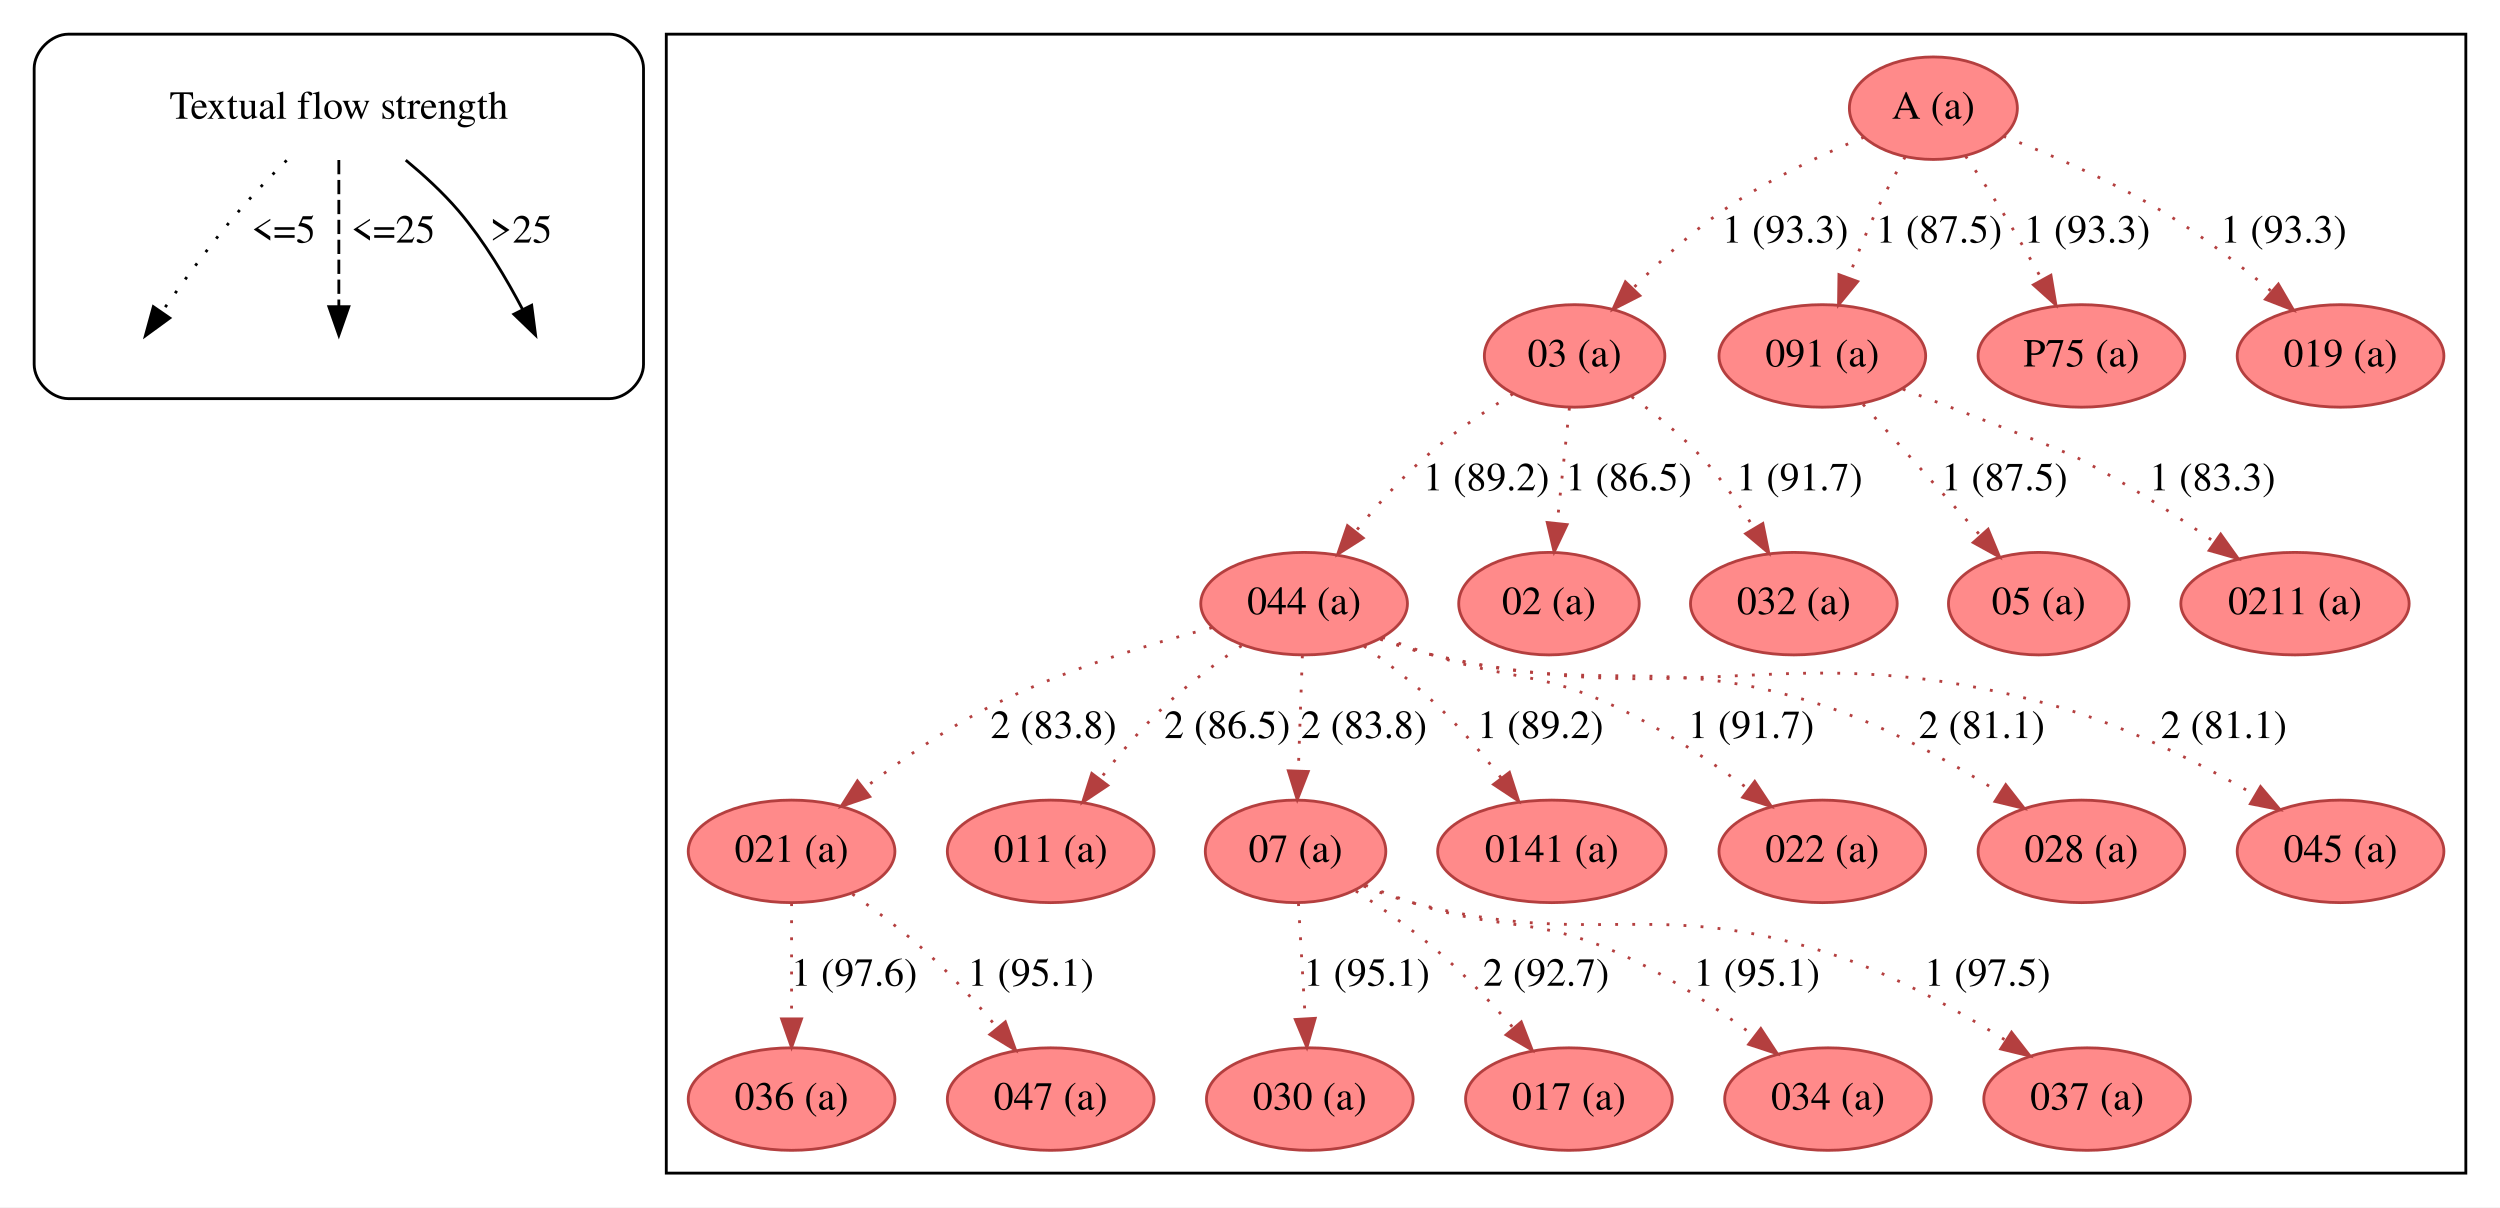
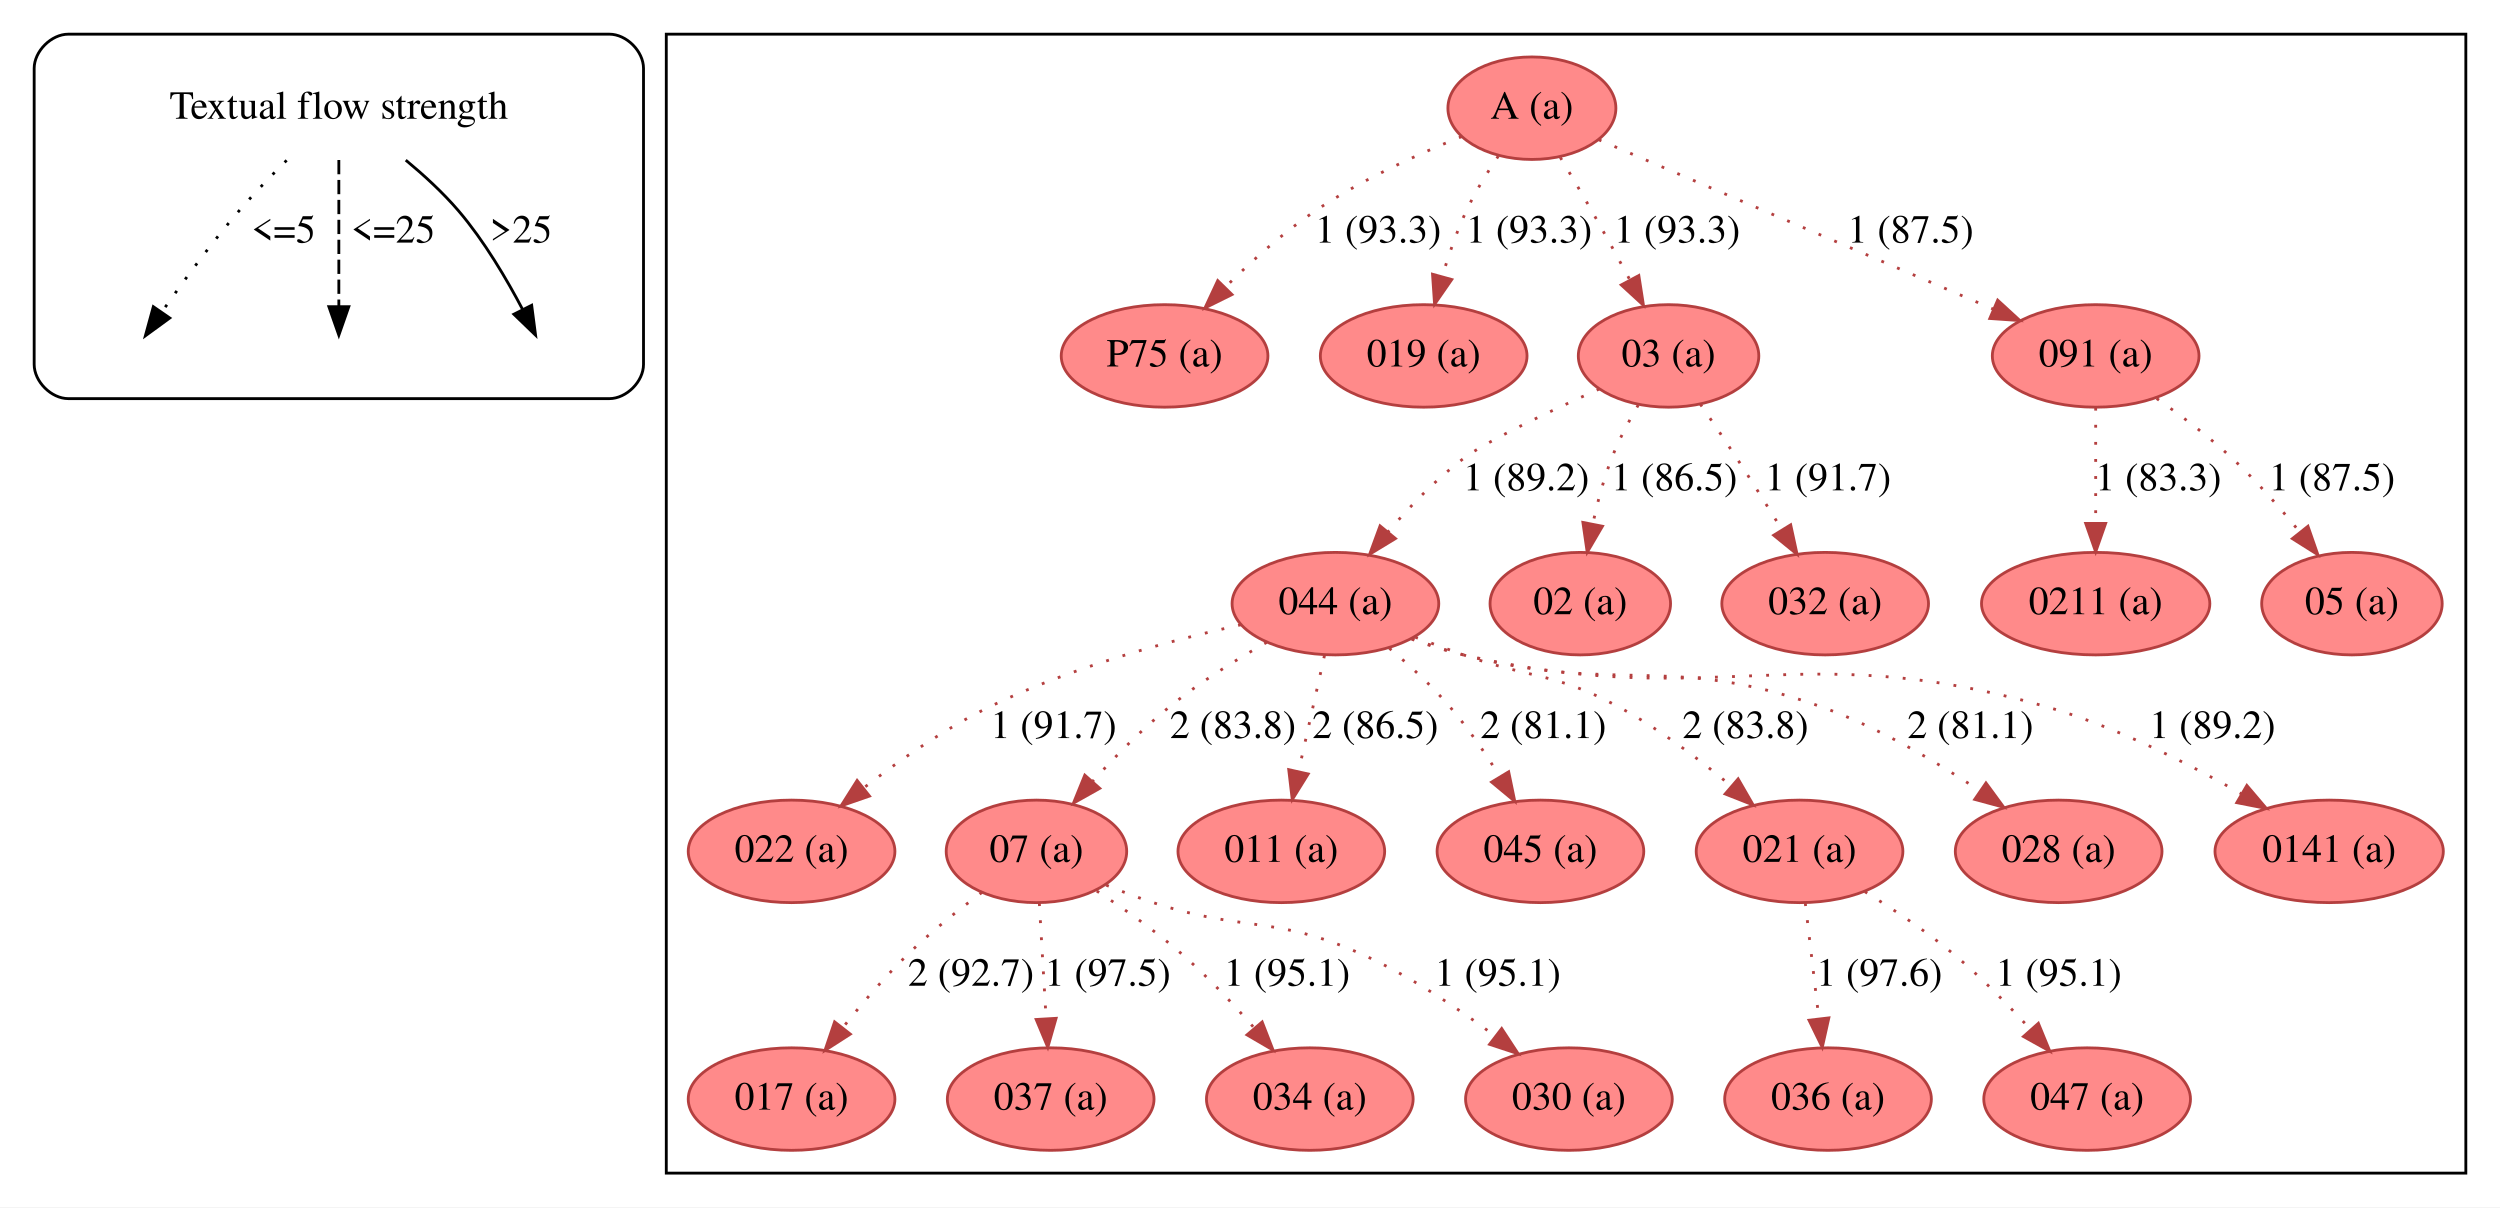
<svg xmlns="http://www.w3.org/2000/svg" width="878pt" height="424pt" viewBox="0.00 0.00 878.00 424.00">
  <g id="graph0" class="graph" transform="scale(1 1) rotate(0) translate(4 420)">
    <polygon fill="white" stroke="none" points="-4,4 -4,-420 874,-420 874,4 -4,4" />
    <g id="clust1" class="cluster">
      <path fill="none" stroke="black" d="M20,-280C20,-280 210,-280 210,-280 216,-280 222,-286 222,-292 222,-292 222,-396 222,-396 222,-402 216,-408 210,-408 210,-408 20,-408 20,-408 14,-408 8,-402 8,-396 8,-396 8,-292 8,-292 8,-286 14,-280 20,-280" />
    </g>
    <g id="clust2" class="cluster">
      <polygon fill="none" stroke="black" points="230,-8 230,-408 862,-408 862,-8 230,-8" />
    </g>
    <g id="node1" class="node">
      <text text-anchor="middle" x="115" y="-378.3" font-family="Times,serif" font-size="14.00">Textual flow strength</text>
    </g>
    <g id="edge1" class="edge">
      <path fill="none" stroke="black" stroke-dasharray="1,5" d="M96.666,-363.686C91.132,-358.194 85.161,-351.989 80,-346 70.171,-334.593 60.072,-320.779 52.914,-310.563" />
      <polygon fill="black" stroke="black" points="55.614,-308.314 47.056,-302.068 49.851,-312.288 55.614,-308.314" />
      <text text-anchor="middle" x="95.5" y="-334.8" font-family="Times,serif" font-size="14.00">&lt;=5  </text>
    </g>
    <g id="edge2" class="edge">
      <path fill="none" stroke="black" stroke-dasharray="5,2" d="M115,-363.799C115,-348.794 115,-327.174 115,-312.409" />
      <polygon fill="black" stroke="black" points="118.5,-312.293 115,-302.293 111.5,-312.293 118.5,-312.293" />
      <text text-anchor="middle" x="134" y="-334.8" font-family="Times,serif" font-size="14.00">  &lt;=25</text>
    </g>
    <g id="edge3" class="edge">
      <path fill="none" stroke="black" d="M138.503,-363.76C144.906,-358.462 151.567,-352.344 157,-346 166.087,-335.39 174.095,-321.689 179.546,-311.313" />
      <polygon fill="black" stroke="black" points="182.722,-312.789 184.091,-302.283 176.469,-309.642 182.722,-312.789" />
      <text text-anchor="middle" x="179" y="-334.8" font-family="Times,serif" font-size="14.00">&gt;25</text>
    </g>
    <g id="node5" class="node">
+       <ellipse fill="#ff8a8a" stroke="#b43f3f" cx="465" cy="-208" rx="36.294" ry="18" />
+       <text text-anchor="middle" x="465" y="-204.3" font-family="Times,serif" font-size="14.00">044 (a)</text>
+     </g>
+     <g id="node6" class="node">
      <ellipse fill="#ff8a8a" stroke="#b43f3f" cx="274" cy="-121" rx="36.294" ry="18" />
-       <text text-anchor="middle" x="274" y="-117.3" font-family="Times,serif" font-size="14.00">021 (a)</text>
-     </g>
-     <g id="node6" class="node">
+       <text text-anchor="middle" x="274" y="-117.3" font-family="Times,serif" font-size="14.00">022 (a)</text>
+     </g>
+     <g id="edge4" class="edge">
+       <path fill="none" stroke="#b43f3f" stroke-dasharray="1,5" d="M431.799,-200.586C406.844,-195.017 372.244,-185.675 344,-172 328.122,-164.312 311.993,-153.073 299.225,-143.197" />
+       <polygon fill="#b43f3f" stroke="#b43f3f" points="301.366,-140.428 291.357,-136.955 297.016,-145.912 301.366,-140.428" />
+       <text text-anchor="middle" x="366" y="-160.8" font-family="Times,serif" font-size="14.00">1 (91.7)</text>
+     </g>
+     <g id="node7" class="node">
+       <ellipse fill="#ff8a8a" stroke="#b43f3f" cx="360" cy="-121" rx="31.695" ry="18" />
+       <text text-anchor="middle" x="360" y="-117.3" font-family="Times,serif" font-size="14.00">07 (a)</text>
+     </g>
+     <g id="edge5" class="edge">
+       <path fill="none" stroke="#b43f3f" stroke-dasharray="1,5" d="M440.887,-194.418C430.07,-188.289 417.428,-180.427 407,-172 397.351,-164.203 387.776,-154.477 379.811,-145.681" />
+       <polygon fill="#b43f3f" stroke="#b43f3f" points="382.231,-143.134 372.993,-137.947 376.98,-147.763 382.231,-143.134" />
+       <text text-anchor="middle" x="429" y="-160.8" font-family="Times,serif" font-size="14.00">2 (83.8)</text>
+     </g>
+     <g id="node8" class="node">
+       <ellipse fill="#ff8a8a" stroke="#b43f3f" cx="446" cy="-121" rx="36.294" ry="18" />
+       <text text-anchor="middle" x="446" y="-117.3" font-family="Times,serif" font-size="14.00">011 (a)</text>
+     </g>
+     <g id="edge6" class="edge">
+       <path fill="none" stroke="#b43f3f" stroke-dasharray="1,5" d="M461.155,-189.799C458.554,-178.163 455.064,-162.548 452.088,-149.237" />
+       <polygon fill="#b43f3f" stroke="#b43f3f" points="455.436,-148.171 449.839,-139.175 448.605,-149.698 455.436,-148.171" />
+       <text text-anchor="middle" x="479" y="-160.8" font-family="Times,serif" font-size="14.00">2 (86.5)</text>
+     </g>
+     <g id="node9" class="node">
+       <ellipse fill="#ff8a8a" stroke="#b43f3f" cx="537" cy="-121" rx="36.294" ry="18" />
+       <text text-anchor="middle" x="537" y="-117.3" font-family="Times,serif" font-size="14.00">045 (a)</text>
+     </g>
+     <g id="edge7" class="edge">
+       <path fill="none" stroke="#b43f3f" stroke-dasharray="1,5" d="M483.938,-192.329C490.965,-186.414 498.74,-179.274 505,-172 511.517,-164.428 517.687,-155.421 522.838,-147.152" />
+       <polygon fill="#b43f3f" stroke="#b43f3f" points="525.844,-148.945 527.996,-138.571 519.844,-145.338 525.844,-148.945" />
+       <text text-anchor="middle" x="538" y="-160.8" font-family="Times,serif" font-size="14.00">2 (81.1)</text>
+     </g>
+     <g id="node10" class="node">
+       <ellipse fill="#ff8a8a" stroke="#b43f3f" cx="628" cy="-121" rx="36.294" ry="18" />
+       <text text-anchor="middle" x="628" y="-117.3" font-family="Times,serif" font-size="14.00">021 (a)</text>
+     </g>
+     <g id="edge8" class="edge">
+       <path fill="none" stroke="#b43f3f" stroke-dasharray="1,5" d="M493.023,-196.218C498.631,-194.116 504.492,-191.958 510,-190 533.838,-181.528 541.708,-183.961 564,-172 578.197,-164.382 592.471,-153.604 603.925,-144.003" />
+       <polygon fill="#b43f3f" stroke="#b43f3f" points="606.433,-146.462 611.725,-137.283 601.864,-141.158 606.433,-146.462" />
+       <text text-anchor="middle" x="609" y="-160.8" font-family="Times,serif" font-size="14.00">2 (83.8)</text>
+     </g>
+     <g id="node11" class="node">
+       <ellipse fill="#ff8a8a" stroke="#b43f3f" cx="719" cy="-121" rx="36.294" ry="18" />
+       <text text-anchor="middle" x="719" y="-117.3" font-family="Times,serif" font-size="14.00">028 (a)</text>
+     </g>
+     <g id="edge9" class="edge">
+       <path fill="none" stroke="#b43f3f" stroke-dasharray="1,5" d="M491.819,-195.778C497.73,-193.612 504.015,-191.542 510,-190 564.354,-175.999 582.084,-190.716 635,-172 654.929,-164.951 675.35,-152.925 691.067,-142.434" />
+       <polygon fill="#b43f3f" stroke="#b43f3f" points="693.473,-145.028 699.738,-136.484 689.512,-139.256 693.473,-145.028" />
+       <text text-anchor="middle" x="688" y="-160.8" font-family="Times,serif" font-size="14.00">2 (81.1)</text>
+     </g>
+     <g id="node12" class="node">
+       <ellipse fill="#ff8a8a" stroke="#b43f3f" cx="814" cy="-121" rx="40.094" ry="18" />
+       <text text-anchor="middle" x="814" y="-117.3" font-family="Times,serif" font-size="14.00">0141 (a)</text>
+     </g>
+     <g id="edge10" class="edge">
+       <path fill="none" stroke="#b43f3f" stroke-dasharray="1,5" d="M491.758,-195.527C497.673,-193.378 503.975,-191.376 510,-190 598.733,-169.728 626.422,-196.788 714,-172 738.396,-165.095 763.932,-152.218 783.092,-141.262" />
+       <polygon fill="#b43f3f" stroke="#b43f3f" points="785.093,-144.147 791.953,-136.073 781.555,-138.106 785.093,-144.147" />
+       <text text-anchor="middle" x="773" y="-160.8" font-family="Times,serif" font-size="14.00">1 (89.2)</text>
+     </g>
+     <g id="node22" class="node">
      <ellipse fill="#ff8a8a" stroke="#b43f3f" cx="274" cy="-34" rx="36.294" ry="18" />
-       <text text-anchor="middle" x="274" y="-30.3" font-family="Times,serif" font-size="14.00">036 (a)</text>
-     </g>
-     <g id="edge4" class="edge">
-       <path fill="none" stroke="#b43f3f" stroke-dasharray="1,5" d="M274,-102.799C274,-91.163 274,-75.548 274,-62.237" />
-       <polygon fill="#b43f3f" stroke="#b43f3f" points="277.5,-62.175 274,-52.175 270.5,-62.175 277.5,-62.175" />
-       <text text-anchor="middle" x="296" y="-73.8" font-family="Times,serif" font-size="14.00">1 (97.6)</text>
-     </g>
-     <g id="node7" class="node">
+       <text text-anchor="middle" x="274" y="-30.3" font-family="Times,serif" font-size="14.00">017 (a)</text>
+     </g>
+     <g id="edge20" class="edge">
+       <path fill="none" stroke="#b43f3f" stroke-dasharray="1,5" d="M340.839,-106.58C332.544,-100.403 322.939,-92.737 315,-85 306.92,-77.126 298.866,-67.728 292.062,-59.217" />
+       <polygon fill="#b43f3f" stroke="#b43f3f" points="294.631,-56.821 285.72,-51.09 289.113,-61.127 294.631,-56.821" />
+       <text text-anchor="middle" x="337" y="-73.8" font-family="Times,serif" font-size="14.00">2 (92.7)</text>
+     </g>
+     <g id="node23" class="node">
      <ellipse fill="#ff8a8a" stroke="#b43f3f" cx="365" cy="-34" rx="36.294" ry="18" />
-       <text text-anchor="middle" x="365" y="-30.3" font-family="Times,serif" font-size="14.00">047 (a)</text>
-     </g>
-     <g id="edge5" class="edge">
-       <path fill="none" stroke="#b43f3f" stroke-dasharray="1,5" d="M295.372,-106.006C303.992,-99.963 313.814,-92.554 322,-85 330.544,-77.115 339.076,-67.619 346.26,-59.029" />
-       <polygon fill="#b43f3f" stroke="#b43f3f" points="349.077,-61.114 352.692,-51.154 343.656,-56.685 349.077,-61.114" />
-       <text text-anchor="middle" x="358" y="-73.8" font-family="Times,serif" font-size="14.00">1 (95.1)</text>
-     </g>
-     <g id="node8" class="node">
-       <ellipse fill="#ff8a8a" stroke="#b43f3f" cx="675" cy="-382" rx="29.497" ry="18" />
-       <text text-anchor="middle" x="675" y="-378.3" font-family="Times,serif" font-size="14.00">A (a)</text>
-     </g>
-     <g id="node9" class="node">
-       <ellipse fill="#ff8a8a" stroke="#b43f3f" cx="549" cy="-295" rx="31.695" ry="18" />
-       <text text-anchor="middle" x="549" y="-291.3" font-family="Times,serif" font-size="14.00">03 (a)</text>
-     </g>
-     <g id="edge6" class="edge">
-       <path fill="none" stroke="#b43f3f" stroke-dasharray="1,5" d="M650.603,-371.817C635.634,-365.624 616.443,-356.651 601,-346 589.724,-338.223 578.591,-327.964 569.537,-318.764" />
-       <polygon fill="#b43f3f" stroke="#b43f3f" points="571.903,-316.174 562.464,-311.363 566.843,-321.01 571.903,-316.174" />
-       <text text-anchor="middle" x="623" y="-334.8" font-family="Times,serif" font-size="14.00">1 (93.3)</text>
-     </g>
-     <g id="node10" class="node">
-       <ellipse fill="#ff8a8a" stroke="#b43f3f" cx="636" cy="-295" rx="36.294" ry="18" />
-       <text text-anchor="middle" x="636" y="-291.3" font-family="Times,serif" font-size="14.00">091 (a)</text>
-     </g>
-     <g id="edge7" class="edge">
-       <path fill="none" stroke="#b43f3f" stroke-dasharray="1,5" d="M665.1,-364.899C661.694,-359.053 657.988,-352.328 655,-346 651.471,-338.527 648.1,-330.206 645.202,-322.531" />
-       <polygon fill="#b43f3f" stroke="#b43f3f" points="648.416,-321.128 641.694,-312.939 641.842,-323.533 648.416,-321.128" />
-       <text text-anchor="middle" x="677" y="-334.8" font-family="Times,serif" font-size="14.00">1 (87.5)</text>
-     </g>
-     <g id="node11" class="node">
-       <ellipse fill="#ff8a8a" stroke="#b43f3f" cx="727" cy="-295" rx="36.294" ry="18" />
-       <text text-anchor="middle" x="727" y="-291.3" font-family="Times,serif" font-size="14.00">P75 (a)</text>
-     </g>
-     <g id="edge8" class="edge">
-       <path fill="none" stroke="#b43f3f" stroke-dasharray="1,5" d="M686.301,-365.172C690.42,-359.237 695.035,-352.384 699,-346 703.829,-338.225 708.804,-329.58 713.195,-321.696" />
-       <polygon fill="#b43f3f" stroke="#b43f3f" points="716.288,-323.336 718.039,-312.887 710.154,-319.963 716.288,-323.336" />
-       <text text-anchor="middle" x="729" y="-334.8" font-family="Times,serif" font-size="14.00">1 (93.3)</text>
-     </g>
-     <g id="node12" class="node">
-       <ellipse fill="#ff8a8a" stroke="#b43f3f" cx="818" cy="-295" rx="36.294" ry="18" />
-       <text text-anchor="middle" x="818" y="-291.3" font-family="Times,serif" font-size="14.00">019 (a)</text>
-     </g>
-     <g id="edge9" class="edge">
-       <path fill="none" stroke="#b43f3f" stroke-dasharray="1,5" d="M699.609,-372.145C715.86,-365.843 737.334,-356.629 755,-346 768.576,-337.832 782.493,-327.083 793.782,-317.645" />
-       <polygon fill="#b43f3f" stroke="#b43f3f" points="796.163,-320.214 801.496,-311.06 791.618,-314.891 796.163,-320.214" />
-       <text text-anchor="middle" x="798" y="-334.8" font-family="Times,serif" font-size="14.00">1 (93.3)</text>
+       <text text-anchor="middle" x="365" y="-30.3" font-family="Times,serif" font-size="14.00">037 (a)</text>
+     </g>
+     <g id="edge21" class="edge">
+       <path fill="none" stroke="#b43f3f" stroke-dasharray="1,5" d="M361.012,-102.799C361.696,-91.163 362.615,-75.548 363.398,-62.237" />
+       <polygon fill="#b43f3f" stroke="#b43f3f" points="366.896,-62.364 363.99,-52.175 359.908,-61.953 366.896,-62.364" />
+       <text text-anchor="middle" x="385" y="-73.8" font-family="Times,serif" font-size="14.00">1 (97.5)</text>
+     </g>
+     <g id="node24" class="node">
+       <ellipse fill="#ff8a8a" stroke="#b43f3f" cx="456" cy="-34" rx="36.294" ry="18" />
+       <text text-anchor="middle" x="456" y="-30.3" font-family="Times,serif" font-size="14.00">034 (a)</text>
+     </g>
+     <g id="edge22" class="edge">
+       <path fill="none" stroke="#b43f3f" stroke-dasharray="1,5" d="M381.17,-107.089C390.674,-100.893 401.794,-93.07 411,-85 420.01,-77.102 429.026,-67.504 436.595,-58.837" />
+       <polygon fill="#b43f3f" stroke="#b43f3f" points="439.271,-61.094 443.099,-51.215 433.945,-56.551 439.271,-61.094" />
+       <text text-anchor="middle" x="448" y="-73.8" font-family="Times,serif" font-size="14.00">1 (95.1)</text>
+     </g>
+     <g id="node25" class="node">
+       <ellipse fill="#ff8a8a" stroke="#b43f3f" cx="547" cy="-34" rx="36.294" ry="18" />
+       <text text-anchor="middle" x="547" y="-30.3" font-family="Times,serif" font-size="14.00">030 (a)</text>
+     </g>
+     <g id="edge23" class="edge">
+       <path fill="none" stroke="#b43f3f" stroke-dasharray="1,5" d="M384.489,-109.139C389.871,-106.951 395.583,-104.78 401,-103 432.747,-92.571 443.504,-98.661 474,-85 490.675,-77.53 507.614,-66.208 520.972,-56.225" />
+       <polygon fill="#b43f3f" stroke="#b43f3f" points="523.393,-58.779 529.194,-49.913 519.13,-53.227 523.393,-58.779" />
+       <text text-anchor="middle" x="522" y="-73.8" font-family="Times,serif" font-size="14.00">1 (95.1)</text>
+     </g>
+     <g id="node26" class="node">
+       <ellipse fill="#ff8a8a" stroke="#b43f3f" cx="638" cy="-34" rx="36.294" ry="18" />
+       <text text-anchor="middle" x="638" y="-30.3" font-family="Times,serif" font-size="14.00">036 (a)</text>
+     </g>
+     <g id="edge24" class="edge">
+       <path fill="none" stroke="#b43f3f" stroke-dasharray="1,5" d="M630.024,-102.799C631.393,-91.163 633.23,-75.548 634.796,-62.237" />
+       <polygon fill="#b43f3f" stroke="#b43f3f" points="638.287,-62.516 635.979,-52.175 631.335,-61.698 638.287,-62.516" />
+       <text text-anchor="middle" x="656" y="-73.8" font-family="Times,serif" font-size="14.00">1 (97.6)</text>
+     </g>
+     <g id="node27" class="node">
+       <ellipse fill="#ff8a8a" stroke="#b43f3f" cx="729" cy="-34" rx="36.294" ry="18" />
+       <text text-anchor="middle" x="729" y="-30.3" font-family="Times,serif" font-size="14.00">047 (a)</text>
+     </g>
+     <g id="edge25" class="edge">
+       <path fill="none" stroke="#b43f3f" stroke-dasharray="1,5" d="M650.919,-106.848C660.859,-100.721 672.395,-93.02 682,-85 691.522,-77.049 701.074,-67.295 709.056,-58.519" />
+       <polygon fill="#b43f3f" stroke="#b43f3f" points="711.875,-60.615 715.899,-50.814 706.641,-55.967 711.875,-60.615" />
+       <text text-anchor="middle" x="719" y="-73.8" font-family="Times,serif" font-size="14.00">1 (95.1)</text>
    </g>
    <g id="node13" class="node">
-       <ellipse fill="#ff8a8a" stroke="#b43f3f" cx="454" cy="-208" rx="36.294" ry="18" />
-       <text text-anchor="middle" x="454" y="-204.3" font-family="Times,serif" font-size="14.00">044 (a)</text>
-     </g>
-     <g id="edge10" class="edge">
-       <path fill="none" stroke="#b43f3f" stroke-dasharray="1,5" d="M527.352,-281.681C517.327,-275.494 505.55,-267.51 496,-259 487.405,-251.341 479.021,-241.891 472.032,-233.276" />
-       <polygon fill="#b43f3f" stroke="#b43f3f" points="474.733,-231.049 465.797,-225.358 469.233,-235.38 474.733,-231.049" />
-       <text text-anchor="middle" x="518" y="-247.8" font-family="Times,serif" font-size="14.00">1 (89.2)</text>
+       <ellipse fill="#ff8a8a" stroke="#b43f3f" cx="534" cy="-382" rx="29.497" ry="18" />
+       <text text-anchor="middle" x="534" y="-378.3" font-family="Times,serif" font-size="14.00">A (a)</text>
    </g>
    <g id="node14" class="node">
-       <ellipse fill="#ff8a8a" stroke="#b43f3f" cx="540" cy="-208" rx="31.695" ry="18" />
-       <text text-anchor="middle" x="540" y="-204.3" font-family="Times,serif" font-size="14.00">02 (a)</text>
+       <ellipse fill="#ff8a8a" stroke="#b43f3f" cx="405" cy="-295" rx="36.294" ry="18" />
+       <text text-anchor="middle" x="405" y="-291.3" font-family="Times,serif" font-size="14.00">P75 (a)</text>
    </g>
    <g id="edge11" class="edge">
-       <path fill="none" stroke="#b43f3f" stroke-dasharray="1,5" d="M547.179,-276.799C545.947,-265.163 544.293,-249.548 542.884,-236.237" />
-       <polygon fill="#b43f3f" stroke="#b43f3f" points="546.352,-235.751 541.819,-226.175 539.391,-236.488 546.352,-235.751" />
-       <text text-anchor="middle" x="568" y="-247.8" font-family="Times,serif" font-size="14.00">1 (86.5)</text>
+       <path fill="none" stroke="#b43f3f" stroke-dasharray="1,5" d="M509.314,-372.013C493.899,-365.837 474.012,-356.812 458,-346 446.697,-338.368 435.515,-328.296 426.356,-319.193" />
+       <polygon fill="#b43f3f" stroke="#b43f3f" points="428.672,-316.556 419.18,-311.85 423.665,-321.448 428.672,-316.556" />
+       <text text-anchor="middle" x="480" y="-334.8" font-family="Times,serif" font-size="14.00">1 (93.3)</text>
    </g>
    <g id="node15" class="node">
-       <ellipse fill="#ff8a8a" stroke="#b43f3f" cx="626" cy="-208" rx="36.294" ry="18" />
-       <text text-anchor="middle" x="626" y="-204.3" font-family="Times,serif" font-size="14.00">032 (a)</text>
+       <ellipse fill="#ff8a8a" stroke="#b43f3f" cx="496" cy="-295" rx="36.294" ry="18" />
+       <text text-anchor="middle" x="496" y="-291.3" font-family="Times,serif" font-size="14.00">019 (a)</text>
    </g>
    <g id="edge12" class="edge">
-       <path fill="none" stroke="#b43f3f" stroke-dasharray="1,5" d="M569.055,-280.681C577.323,-274.636 586.663,-267.043 594,-259 600.733,-251.619 606.955,-242.659 612.088,-234.373" />
-       <polygon fill="#b43f3f" stroke="#b43f3f" points="615.109,-236.14 617.203,-225.754 609.09,-232.568 615.109,-236.14" />
-       <text text-anchor="middle" x="628" y="-247.8" font-family="Times,serif" font-size="14.00">1 (91.7)</text>
-     </g>
-     <g id="node26" class="node">
-       <ellipse fill="#ff8a8a" stroke="#b43f3f" cx="712" cy="-208" rx="31.695" ry="18" />
-       <text text-anchor="middle" x="712" y="-204.3" font-family="Times,serif" font-size="14.00">05 (a)</text>
-     </g>
-     <g id="edge24" class="edge">
-       <path fill="none" stroke="#b43f3f" stroke-dasharray="1,5" d="M650.295,-278.012C661.905,-265.028 678.429,-246.546 691.457,-231.976" />
-       <polygon fill="#b43f3f" stroke="#b43f3f" points="694.225,-234.131 698.281,-224.344 689.006,-229.465 694.225,-234.131" />
-       <text text-anchor="middle" x="700" y="-247.8" font-family="Times,serif" font-size="14.00">1 (87.5)</text>
-     </g>
-     <g id="node27" class="node">
-       <ellipse fill="#ff8a8a" stroke="#b43f3f" cx="802" cy="-208" rx="40.094" ry="18" />
-       <text text-anchor="middle" x="802" y="-204.3" font-family="Times,serif" font-size="14.00">0211 (a)</text>
-     </g>
-     <g id="edge25" class="edge">
-       <path fill="none" stroke="#b43f3f" stroke-dasharray="1,5" d="M664.277,-283.346C688.451,-274.181 720.227,-261.979 726,-259 742.505,-250.483 759.883,-239.24 773.849,-229.573" />
-       <polygon fill="#b43f3f" stroke="#b43f3f" points="775.899,-232.411 782.066,-223.796 771.873,-226.685 775.899,-232.411" />
-       <text text-anchor="middle" x="773" y="-247.8" font-family="Times,serif" font-size="14.00">1 (83.3)</text>
+       <path fill="none" stroke="#b43f3f" stroke-dasharray="1,5" d="M522.211,-365.19C518.255,-359.371 514.073,-352.589 511,-346 507.629,-338.772 504.803,-330.605 502.546,-322.999" />
+       <polygon fill="#b43f3f" stroke="#b43f3f" points="505.853,-321.826 499.822,-313.115 499.105,-323.686 505.853,-321.826" />
+       <text text-anchor="middle" x="533" y="-334.8" font-family="Times,serif" font-size="14.00">1 (93.3)</text>
+     </g>
+     <g id="node16" class="node">
+       <ellipse fill="#ff8a8a" stroke="#b43f3f" cx="582" cy="-295" rx="31.695" ry="18" />
+       <text text-anchor="middle" x="582" y="-291.3" font-family="Times,serif" font-size="14.00">03 (a)</text>
    </g>
    <g id="edge13" class="edge">
-       <path fill="none" stroke="#b43f3f" stroke-dasharray="1,5" d="M421.681,-199.565C399.198,-193.717 368.909,-184.47 344,-172 328.225,-164.103 312.104,-152.848 299.315,-143.015" />
-       <polygon fill="#b43f3f" stroke="#b43f3f" points="301.452,-140.243 291.429,-136.809 297.123,-145.744 301.452,-140.243" />
-       <text text-anchor="middle" x="366" y="-160.8" font-family="Times,serif" font-size="14.00">2 (83.8)</text>
-     </g>
-     <g id="node16" class="node">
-       <ellipse fill="#ff8a8a" stroke="#b43f3f" cx="365" cy="-121" rx="36.294" ry="18" />
-       <text text-anchor="middle" x="365" y="-117.3" font-family="Times,serif" font-size="14.00">011 (a)</text>
+       <path fill="none" stroke="#b43f3f" stroke-dasharray="1,5" d="M543.983,-364.709C547.521,-358.845 551.493,-352.157 555,-346 559.443,-338.199 564.139,-329.627 568.347,-321.816" />
+       <polygon fill="#b43f3f" stroke="#b43f3f" points="571.555,-323.239 573.188,-312.771 565.383,-319.936 571.555,-323.239" />
+       <text text-anchor="middle" x="585" y="-334.8" font-family="Times,serif" font-size="14.00">1 (93.3)</text>
+     </g>
+     <g id="node17" class="node">
+       <ellipse fill="#ff8a8a" stroke="#b43f3f" cx="732" cy="-295" rx="36.294" ry="18" />
+       <text text-anchor="middle" x="732" y="-291.3" font-family="Times,serif" font-size="14.00">091 (a)</text>
    </g>
    <g id="edge14" class="edge">
-       <path fill="none" stroke="#b43f3f" stroke-dasharray="1,5" d="M432.025,-193.216C423.2,-187.205 413.198,-179.763 405,-172 396.888,-164.318 388.98,-154.962 382.367,-146.43" />
-       <polygon fill="#b43f3f" stroke="#b43f3f" points="385.034,-144.153 376.225,-138.265 379.44,-148.361 385.034,-144.153" />
-       <text text-anchor="middle" x="427" y="-160.8" font-family="Times,serif" font-size="14.00">2 (86.5)</text>
-     </g>
-     <g id="node17" class="node">
-       <ellipse fill="#ff8a8a" stroke="#b43f3f" cx="451" cy="-121" rx="31.695" ry="18" />
-       <text text-anchor="middle" x="451" y="-117.3" font-family="Times,serif" font-size="14.00">07 (a)</text>
+       <path fill="none" stroke="#b43f3f" stroke-dasharray="1,5" d="M557.491,-370.916C591.749,-356.209 655.706,-328.752 695.949,-311.476" />
+       <polygon fill="#b43f3f" stroke="#b43f3f" points="697.582,-314.585 705.39,-307.423 694.82,-308.152 697.582,-314.585" />
+       <text text-anchor="middle" x="667" y="-334.8" font-family="Times,serif" font-size="14.00">1 (87.5)</text>
    </g>
    <g id="edge15" class="edge">
-       <path fill="none" stroke="#b43f3f" stroke-dasharray="1,5" d="M453.393,-189.799C452.982,-178.163 452.431,-162.548 451.961,-149.237" />
-       <polygon fill="#b43f3f" stroke="#b43f3f" points="455.457,-149.046 451.606,-139.175 448.461,-149.293 455.457,-149.046" />
-       <text text-anchor="middle" x="475" y="-160.8" font-family="Times,serif" font-size="14.00">2 (83.8)</text>
+       <path fill="none" stroke="#b43f3f" stroke-dasharray="1,5" d="M557.67,-283.384C540.08,-275.484 518.051,-265.06 510,-259 500.284,-251.687 491.028,-242.051 483.464,-233.192" />
+       <polygon fill="#b43f3f" stroke="#b43f3f" points="486.082,-230.866 477.029,-225.363 480.675,-235.311 486.082,-230.866" />
+       <text text-anchor="middle" x="532" y="-247.8" font-family="Times,serif" font-size="14.00">1 (89.2)</text>
    </g>
    <g id="node18" class="node">
-       <ellipse fill="#ff8a8a" stroke="#b43f3f" cx="541" cy="-121" rx="40.094" ry="18" />
-       <text text-anchor="middle" x="541" y="-117.3" font-family="Times,serif" font-size="14.00">0141 (a)</text>
+       <ellipse fill="#ff8a8a" stroke="#b43f3f" cx="551" cy="-208" rx="31.695" ry="18" />
+       <text text-anchor="middle" x="551" y="-204.3" font-family="Times,serif" font-size="14.00">02 (a)</text>
    </g>
    <g id="edge16" class="edge">
-       <path fill="none" stroke="#b43f3f" stroke-dasharray="1,5" d="M475.039,-193.086C483.497,-187.056 493.097,-179.634 501,-172 508.916,-164.354 516.691,-155.144 523.251,-146.723" />
-       <polygon fill="#b43f3f" stroke="#b43f3f" points="526.116,-148.737 529.366,-138.653 520.537,-144.51 526.116,-148.737" />
-       <text text-anchor="middle" x="537" y="-160.8" font-family="Times,serif" font-size="14.00">1 (89.2)</text>
+       <path fill="none" stroke="#b43f3f" stroke-dasharray="1,5" d="M571.367,-277.774C567.975,-272.029 564.466,-265.4 562,-259 559.187,-251.702 557.009,-243.513 555.36,-235.908" />
+       <polygon fill="#b43f3f" stroke="#b43f3f" points="558.785,-235.181 553.432,-226.038 551.914,-236.524 558.785,-235.181" />
+       <text text-anchor="middle" x="584" y="-247.8" font-family="Times,serif" font-size="14.00">1 (86.5)</text>
    </g>
    <g id="node19" class="node">
-       <ellipse fill="#ff8a8a" stroke="#b43f3f" cx="636" cy="-121" rx="36.294" ry="18" />
-       <text text-anchor="middle" x="636" y="-117.3" font-family="Times,serif" font-size="14.00">022 (a)</text>
+       <ellipse fill="#ff8a8a" stroke="#b43f3f" cx="637" cy="-208" rx="36.294" ry="18" />
+       <text text-anchor="middle" x="637" y="-204.3" font-family="Times,serif" font-size="14.00">032 (a)</text>
    </g>
    <g id="edge17" class="edge">
-       <path fill="none" stroke="#b43f3f" stroke-dasharray="1,5" d="M481.471,-196.189C487.229,-194.045 493.288,-191.878 499,-190 527.069,-180.77 536.233,-184.515 563,-172 579.552,-164.261 596.482,-152.92 609.866,-142.994" />
-       <polygon fill="#b43f3f" stroke="#b43f3f" points="612.266,-145.566 618.109,-136.728 608.03,-139.993 612.266,-145.566" />
-       <text text-anchor="middle" x="611" y="-160.8" font-family="Times,serif" font-size="14.00">1 (91.7)</text>
+       <path fill="none" stroke="#b43f3f" stroke-dasharray="1,5" d="M593.148,-278.074C597.25,-272.129 601.894,-265.294 606,-259 611.271,-250.92 616.872,-241.996 621.843,-233.951" />
+       <polygon fill="#b43f3f" stroke="#b43f3f" points="624.885,-235.685 627.136,-225.332 618.92,-232.022 624.885,-235.685" />
+       <text text-anchor="middle" x="638" y="-247.8" font-family="Times,serif" font-size="14.00">1 (91.7)</text>
    </g>
    <g id="node20" class="node">
-       <ellipse fill="#ff8a8a" stroke="#b43f3f" cx="727" cy="-121" rx="36.294" ry="18" />
-       <text text-anchor="middle" x="727" y="-117.3" font-family="Times,serif" font-size="14.00">028 (a)</text>
+       <ellipse fill="#ff8a8a" stroke="#b43f3f" cx="732" cy="-208" rx="40.094" ry="18" />
+       <text text-anchor="middle" x="732" y="-204.3" font-family="Times,serif" font-size="14.00">0211 (a)</text>
    </g>
    <g id="edge18" class="edge">
-       <path fill="none" stroke="#b43f3f" stroke-dasharray="1,5" d="M480.804,-195.717C486.716,-193.556 493.005,-191.502 499,-190 558.999,-174.97 578.256,-191.363 637,-172 658.628,-164.871 681.02,-152.454 698.059,-141.777" />
-       <polygon fill="#b43f3f" stroke="#b43f3f" points="700.417,-144.422 706.935,-136.07 696.631,-138.535 700.417,-144.422" />
-       <text text-anchor="middle" x="692" y="-160.8" font-family="Times,serif" font-size="14.00">2 (81.1)</text>
+       <path fill="none" stroke="#b43f3f" stroke-dasharray="1,5" d="M732,-276.799C732,-265.163 732,-249.548 732,-236.237" />
+       <polygon fill="#b43f3f" stroke="#b43f3f" points="735.5,-236.175 732,-226.175 728.5,-236.175 735.5,-236.175" />
+       <text text-anchor="middle" x="754" y="-247.8" font-family="Times,serif" font-size="14.00">1 (83.3)</text>
    </g>
    <g id="node21" class="node">
-       <ellipse fill="#ff8a8a" stroke="#b43f3f" cx="818" cy="-121" rx="36.294" ry="18" />
-       <text text-anchor="middle" x="818" y="-117.3" font-family="Times,serif" font-size="14.00">045 (a)</text>
+       <ellipse fill="#ff8a8a" stroke="#b43f3f" cx="822" cy="-208" rx="31.695" ry="18" />
+       <text text-anchor="middle" x="822" y="-204.3" font-family="Times,serif" font-size="14.00">05 (a)</text>
    </g>
    <g id="edge19" class="edge">
-       <path fill="none" stroke="#b43f3f" stroke-dasharray="1,5" d="M480.752,-195.5C486.668,-193.352 492.971,-191.358 499,-190 594.273,-168.534 623.951,-198.315 718,-172 742.738,-165.078 768.624,-151.95 787.86,-140.883" />
-       <polygon fill="#b43f3f" stroke="#b43f3f" points="789.897,-143.745 796.735,-135.652 786.342,-137.715 789.897,-143.745" />
-       <text text-anchor="middle" x="777" y="-160.8" font-family="Times,serif" font-size="14.00">2 (81.1)</text>
-     </g>
-     <g id="node22" class="node">
-       <ellipse fill="#ff8a8a" stroke="#b43f3f" cx="456" cy="-34" rx="36.294" ry="18" />
-       <text text-anchor="middle" x="456" y="-30.3" font-family="Times,serif" font-size="14.00">030 (a)</text>
-     </g>
-     <g id="edge20" class="edge">
-       <path fill="none" stroke="#b43f3f" stroke-dasharray="1,5" d="M452.012,-102.799C452.696,-91.163 453.615,-75.548 454.398,-62.237" />
-       <polygon fill="#b43f3f" stroke="#b43f3f" points="457.896,-62.364 454.99,-52.175 450.908,-61.953 457.896,-62.364" />
-       <text text-anchor="middle" x="476" y="-73.8" font-family="Times,serif" font-size="14.00">1 (95.1)</text>
-     </g>
-     <g id="node23" class="node">
-       <ellipse fill="#ff8a8a" stroke="#b43f3f" cx="547" cy="-34" rx="36.294" ry="18" />
-       <text text-anchor="middle" x="547" y="-30.3" font-family="Times,serif" font-size="14.00">017 (a)</text>
-     </g>
-     <g id="edge21" class="edge">
-       <path fill="none" stroke="#b43f3f" stroke-dasharray="1,5" d="M472.17,-107.089C481.674,-100.893 492.794,-93.07 502,-85 511.01,-77.102 520.026,-67.504 527.595,-58.837" />
-       <polygon fill="#b43f3f" stroke="#b43f3f" points="530.271,-61.094 534.099,-51.215 524.945,-56.551 530.271,-61.094" />
-       <text text-anchor="middle" x="539" y="-73.8" font-family="Times,serif" font-size="14.00">2 (92.7)</text>
-     </g>
-     <g id="node24" class="node">
-       <ellipse fill="#ff8a8a" stroke="#b43f3f" cx="638" cy="-34" rx="36.294" ry="18" />
-       <text text-anchor="middle" x="638" y="-30.3" font-family="Times,serif" font-size="14.00">034 (a)</text>
-     </g>
-     <g id="edge22" class="edge">
-       <path fill="none" stroke="#b43f3f" stroke-dasharray="1,5" d="M475.489,-109.139C480.871,-106.951 486.583,-104.78 492,-103 523.747,-92.571 534.504,-98.661 565,-85 581.675,-77.53 598.614,-66.208 611.972,-56.225" />
-       <polygon fill="#b43f3f" stroke="#b43f3f" points="614.393,-58.779 620.194,-49.913 610.13,-53.227 614.393,-58.779" />
-       <text text-anchor="middle" x="613" y="-73.8" font-family="Times,serif" font-size="14.00">1 (95.1)</text>
-     </g>
-     <g id="node25" class="node">
-       <ellipse fill="#ff8a8a" stroke="#b43f3f" cx="729" cy="-34" rx="36.294" ry="18" />
-       <text text-anchor="middle" x="729" y="-30.3" font-family="Times,serif" font-size="14.00">037 (a)</text>
-     </g>
-     <g id="edge23" class="edge">
-       <path fill="none" stroke="#b43f3f" stroke-dasharray="1,5" d="M474.905,-108.817C480.422,-106.595 486.337,-104.491 492,-103 555.652,-86.241 576.407,-105.359 639,-85 660.656,-77.956 683.048,-65.539 700.08,-54.842" />
-       <polygon fill="#b43f3f" stroke="#b43f3f" points="702.445,-57.482 708.952,-49.121 698.651,-51.599 702.445,-57.482" />
-       <text text-anchor="middle" x="694" y="-73.8" font-family="Times,serif" font-size="14.00">1 (97.5)</text>
+       <path fill="none" stroke="#b43f3f" stroke-dasharray="1,5" d="M753.416,-280.054C762.043,-274.018 771.858,-266.601 780,-259 788.415,-251.144 796.762,-241.653 803.772,-233.06" />
+       <polygon fill="#b43f3f" stroke="#b43f3f" points="806.554,-235.185 810.041,-225.18 801.076,-230.827 806.554,-235.185" />
+       <text text-anchor="middle" x="815" y="-247.8" font-family="Times,serif" font-size="14.00">1 (87.5)</text>
    </g>
  </g>
</svg>
